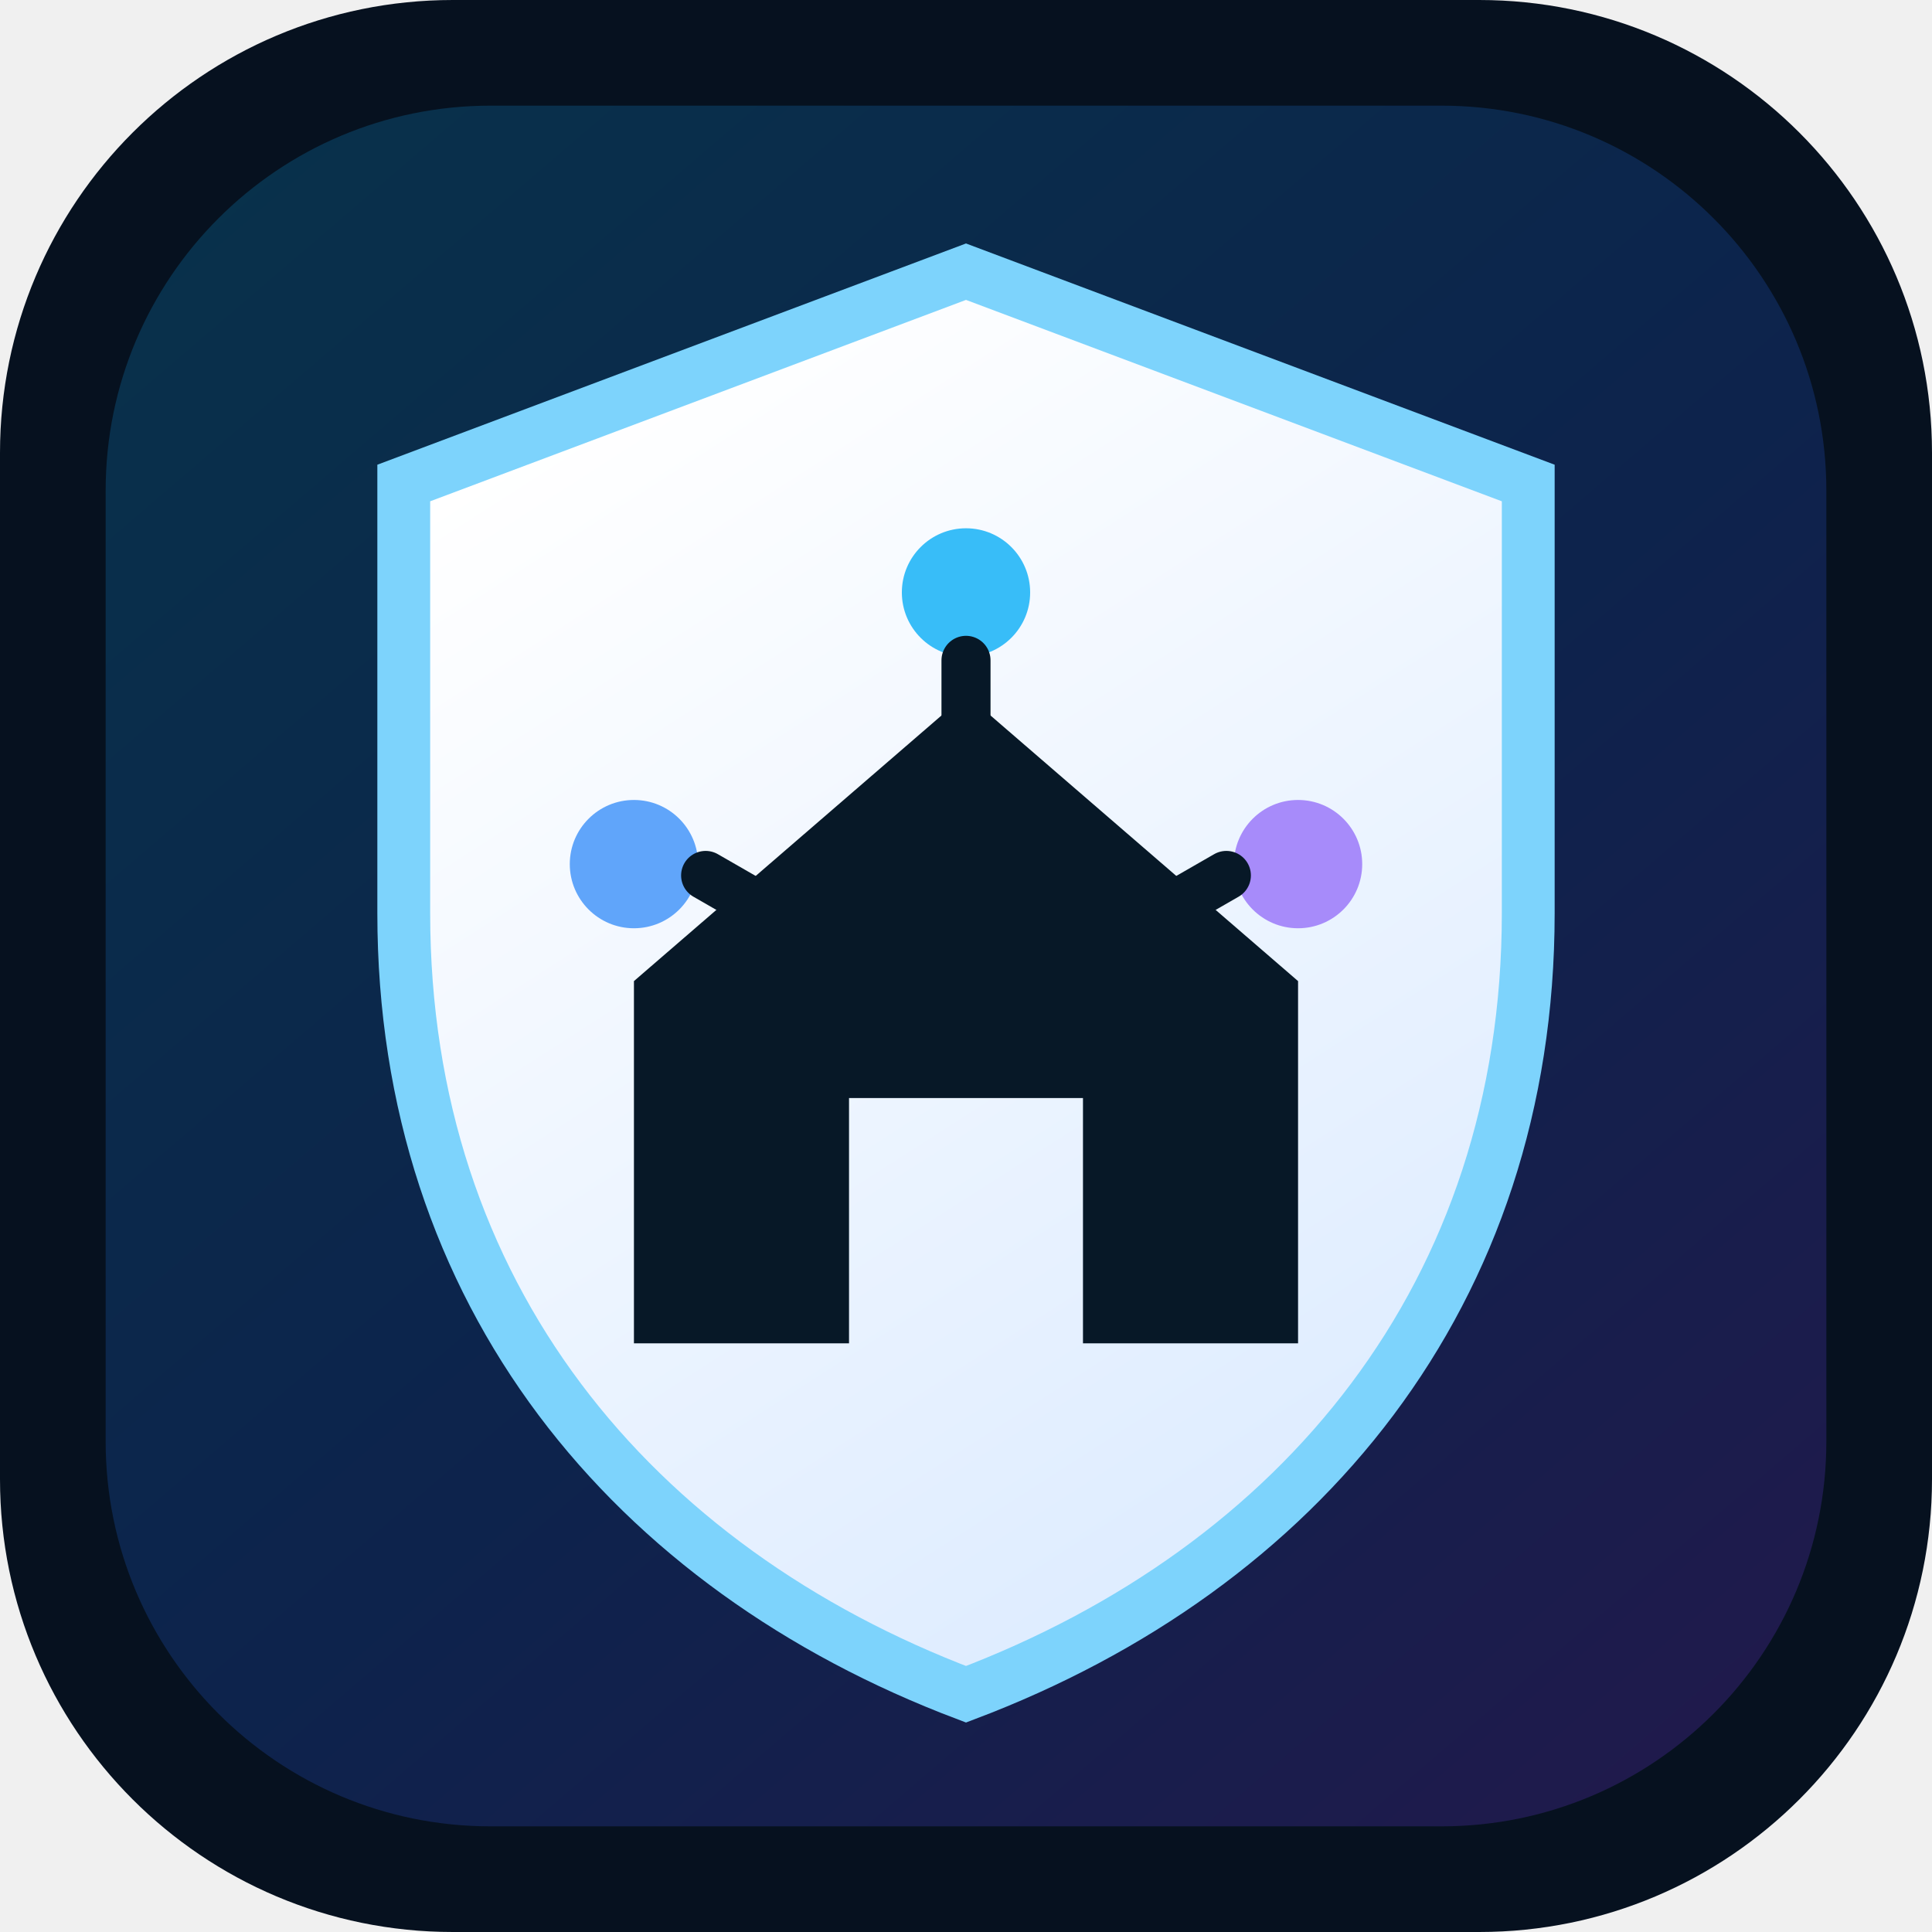
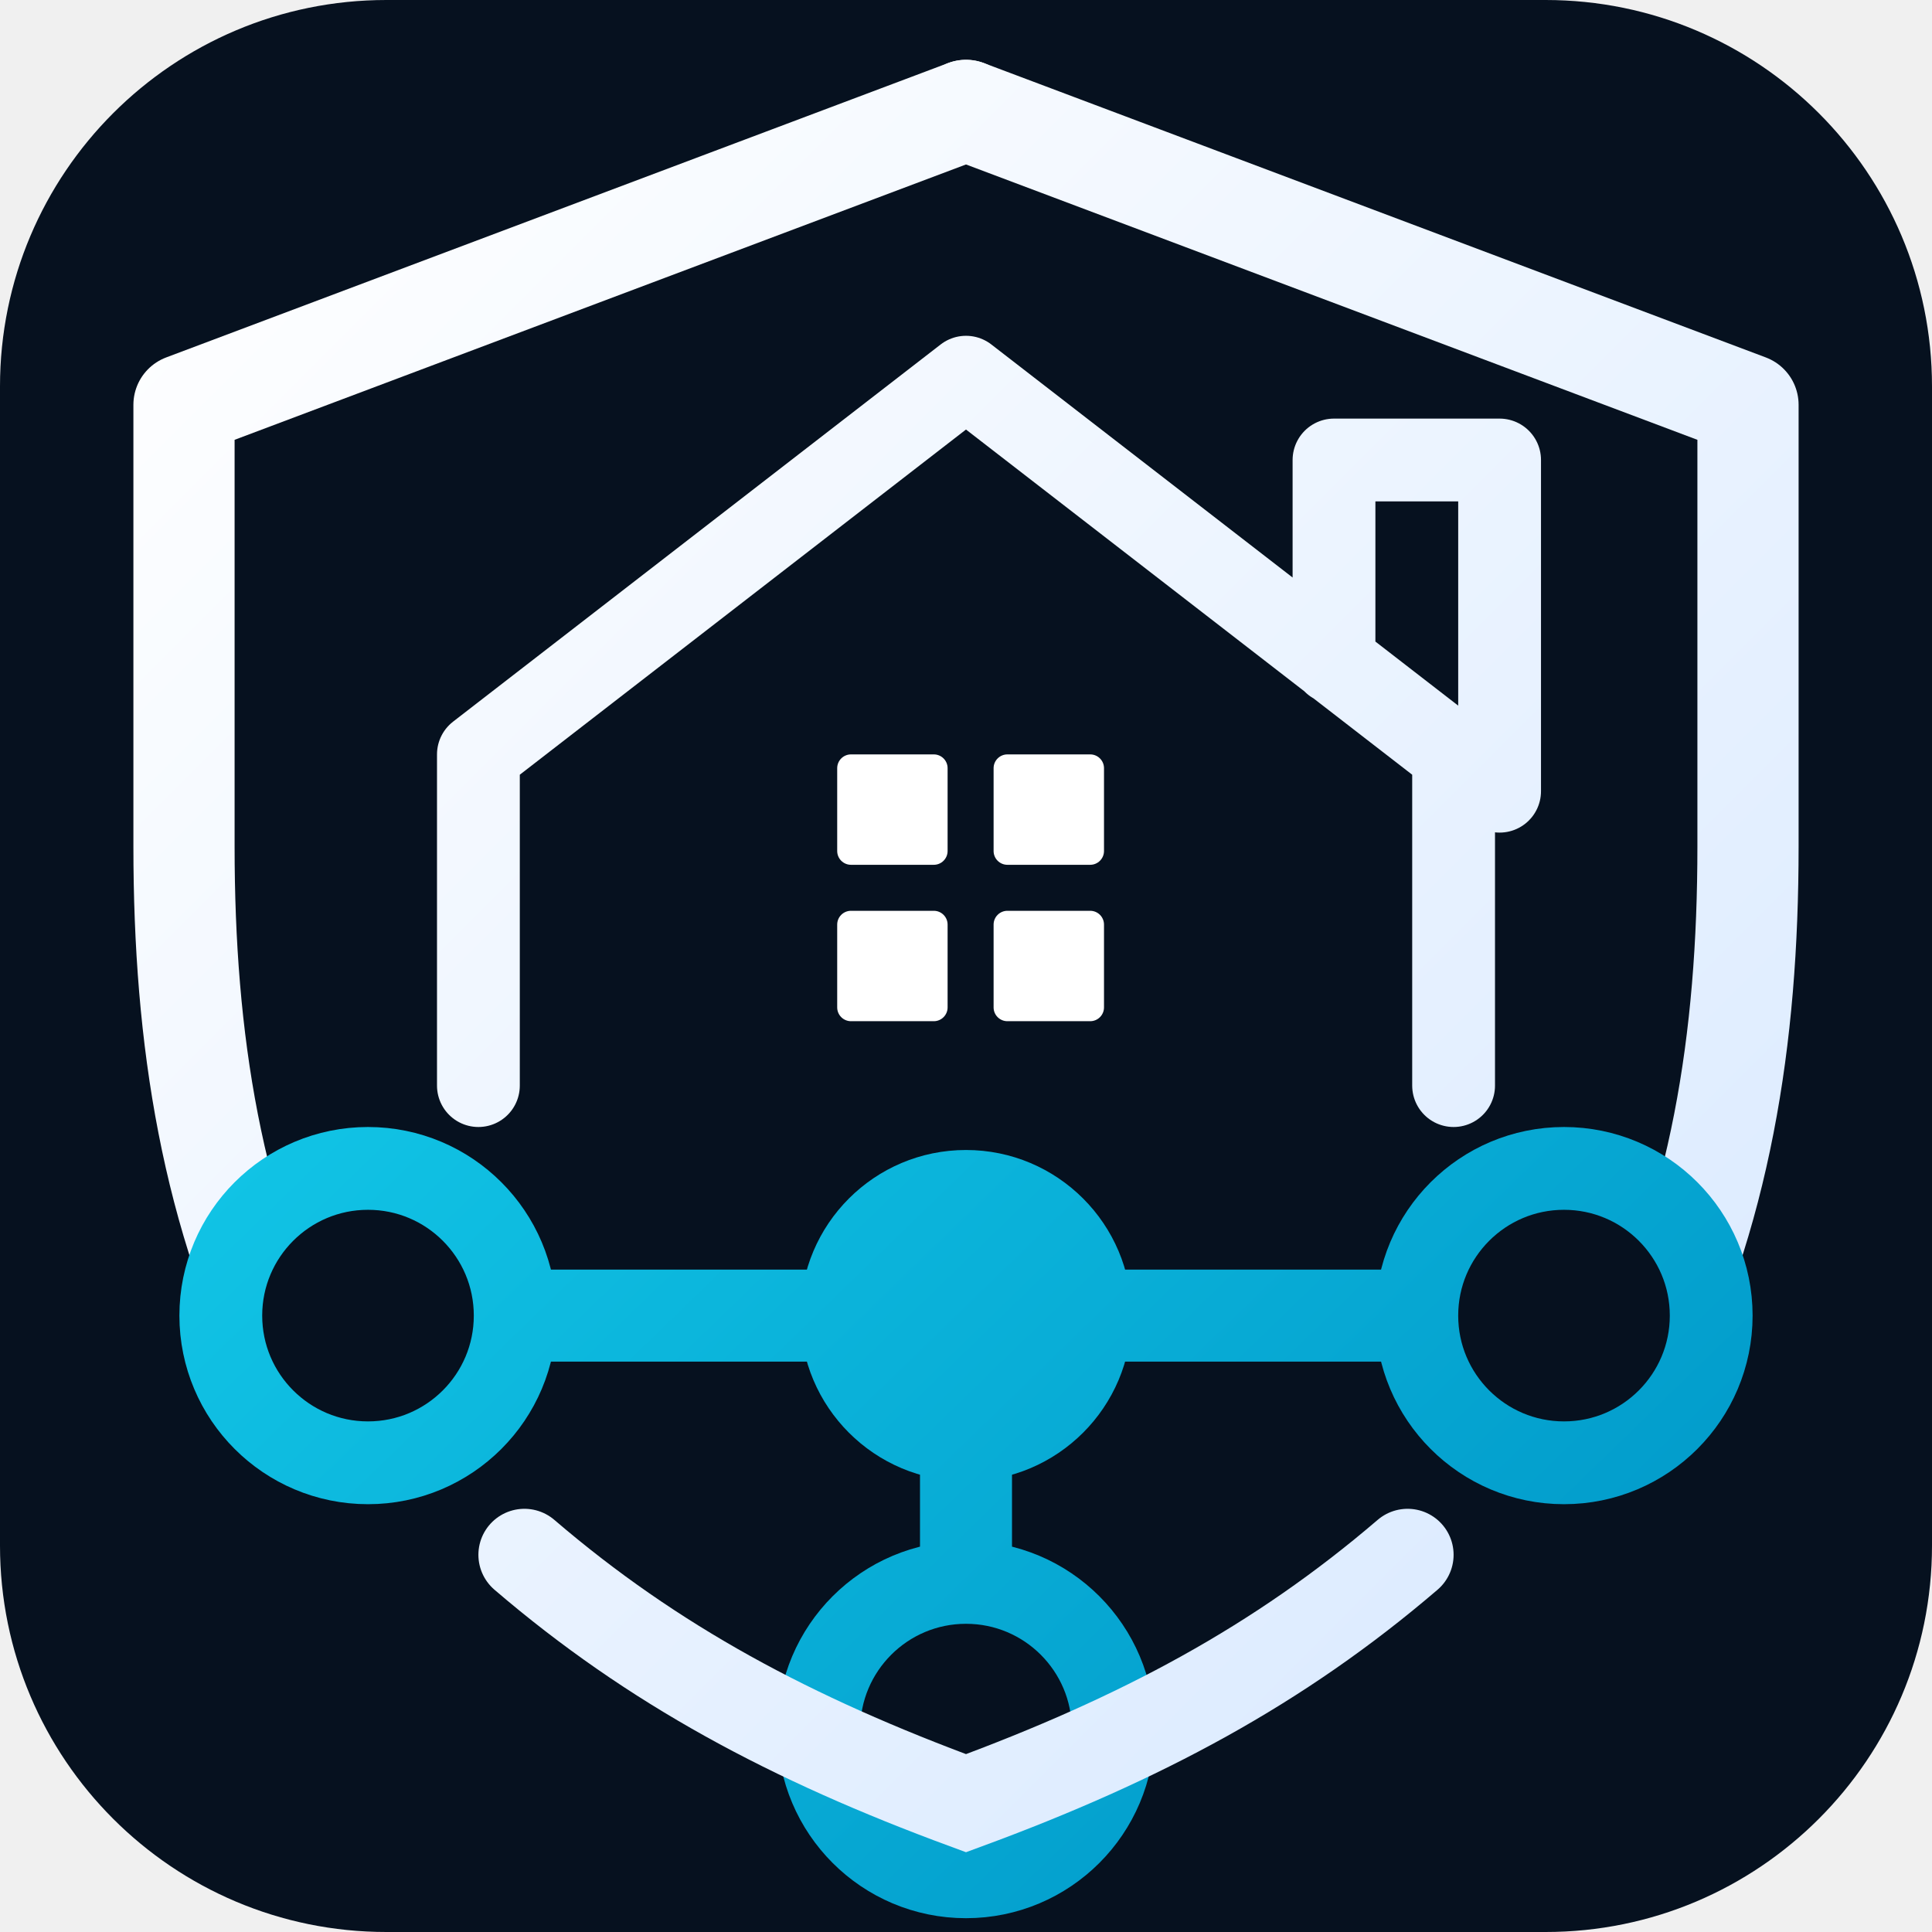
- <svg xmlns="http://www.w3.org/2000/svg" viewBox="0 0 512 512" fill="none">
+ <svg xmlns="http://www.w3.org/2000/svg" width="512" height="512" viewBox="0 0 210 210" role="img" aria-labelledby="title">
  <defs>
-     <linearGradient id="bg" x1="64" y1="32" x2="448" y2="480" gradientUnits="userSpaceOnUse">
-       <stop stop-color="#0EA5E9" />
-       <stop offset="0.55" stop-color="#2563EB" />
-       <stop offset="1" stop-color="#7C3AED" />
+     <linearGradient id="cyan" x1="30" y1="25" x2="190" y2="190" gradientUnits="userSpaceOnUse">
+       <stop stop-color="#18D7F2" />
+       <stop offset="1" stop-color="#0096C7" />
    </linearGradient>
-     <linearGradient id="shield" x1="160" y1="104" x2="360" y2="416" gradientUnits="userSpaceOnUse">
+     <linearGradient id="white" x1="20" y1="15" x2="175" y2="170" gradientUnits="userSpaceOnUse">
      <stop stop-color="#FFFFFF" />
      <stop offset="1" stop-color="#DCEBFF" />
    </linearGradient>
  </defs>
-   <rect width="512" height="512" rx="120" fill="#06111F" />
-   <rect x="28" y="28" width="456" height="456" rx="102" fill="url(#bg)" opacity="0.22" />
-   <path d="M256 72 405 128V242c0 101-60.5 173.5-149 207-88.5-33.5-149-106-149-207V128L256 72Z" fill="url(#shield)" stroke="#7DD3FC" stroke-width="14" />
-   <path d="M168 260 256 184l88 76v96h-57v-65h-62v65h-57v-96Z" fill="#071827" />
-   <circle cx="256" cy="157" r="17" fill="#38BDF8" />
-   <circle cx="168" cy="229" r="17" fill="#60A5FA" />
-   <circle cx="344" cy="229" r="17" fill="#A78BFA" />
-   <path d="M256 175v25M187 232l40 23M325 232l-40 23" stroke="#071827" stroke-width="13" stroke-linecap="round" />
+   <rect width="210" height="210" rx="42" fill="#06111F" />
+   <path d="M105 12 190 44v48c0 21-3 40-12 58" fill="none" stroke="url(#white)" stroke-width="11" stroke-linecap="round" stroke-linejoin="round" />
+   <path d="M32 150c-9-18-12-37-12-58V44l85-32" fill="none" stroke="url(#white)" stroke-width="11" stroke-linecap="round" stroke-linejoin="round" />
+   <path d="M52 118V82l53-41 53 41v36M145 72V50h18v36" fill="none" stroke="url(#white)" stroke-width="9" stroke-linecap="round" stroke-linejoin="round" />
+   <rect x="91" y="82" width="12" height="12" rx="1.5" fill="#FFFFFF" />
+   <rect x="108" y="82" width="12" height="12" rx="1.5" fill="#FFFFFF" />
+   <rect x="91" y="99" width="12" height="12" rx="1.5" fill="#FFFFFF" />
+   <rect x="108" y="99" width="12" height="12" rx="1.5" fill="#FFFFFF" />
+   <path d="M40 143h130M105 143v45" fill="none" stroke="url(#cyan)" stroke-width="10" stroke-linecap="round" />
+   <circle cx="40" cy="143" r="16" fill="#06111F" stroke="url(#cyan)" stroke-width="9" />
+   <circle cx="170" cy="143" r="16" fill="#06111F" stroke="url(#cyan)" stroke-width="9" />
+   <circle cx="105" cy="143" r="18" fill="url(#cyan)" />
+   <circle cx="105" cy="188" r="16" fill="#06111F" stroke="url(#cyan)" stroke-width="9" />
+   <path d="M57 169c14 12 29 20 48 27 19-7 34-15 48-27" fill="none" stroke="url(#white)" stroke-width="10" stroke-linecap="round" />
</svg>
